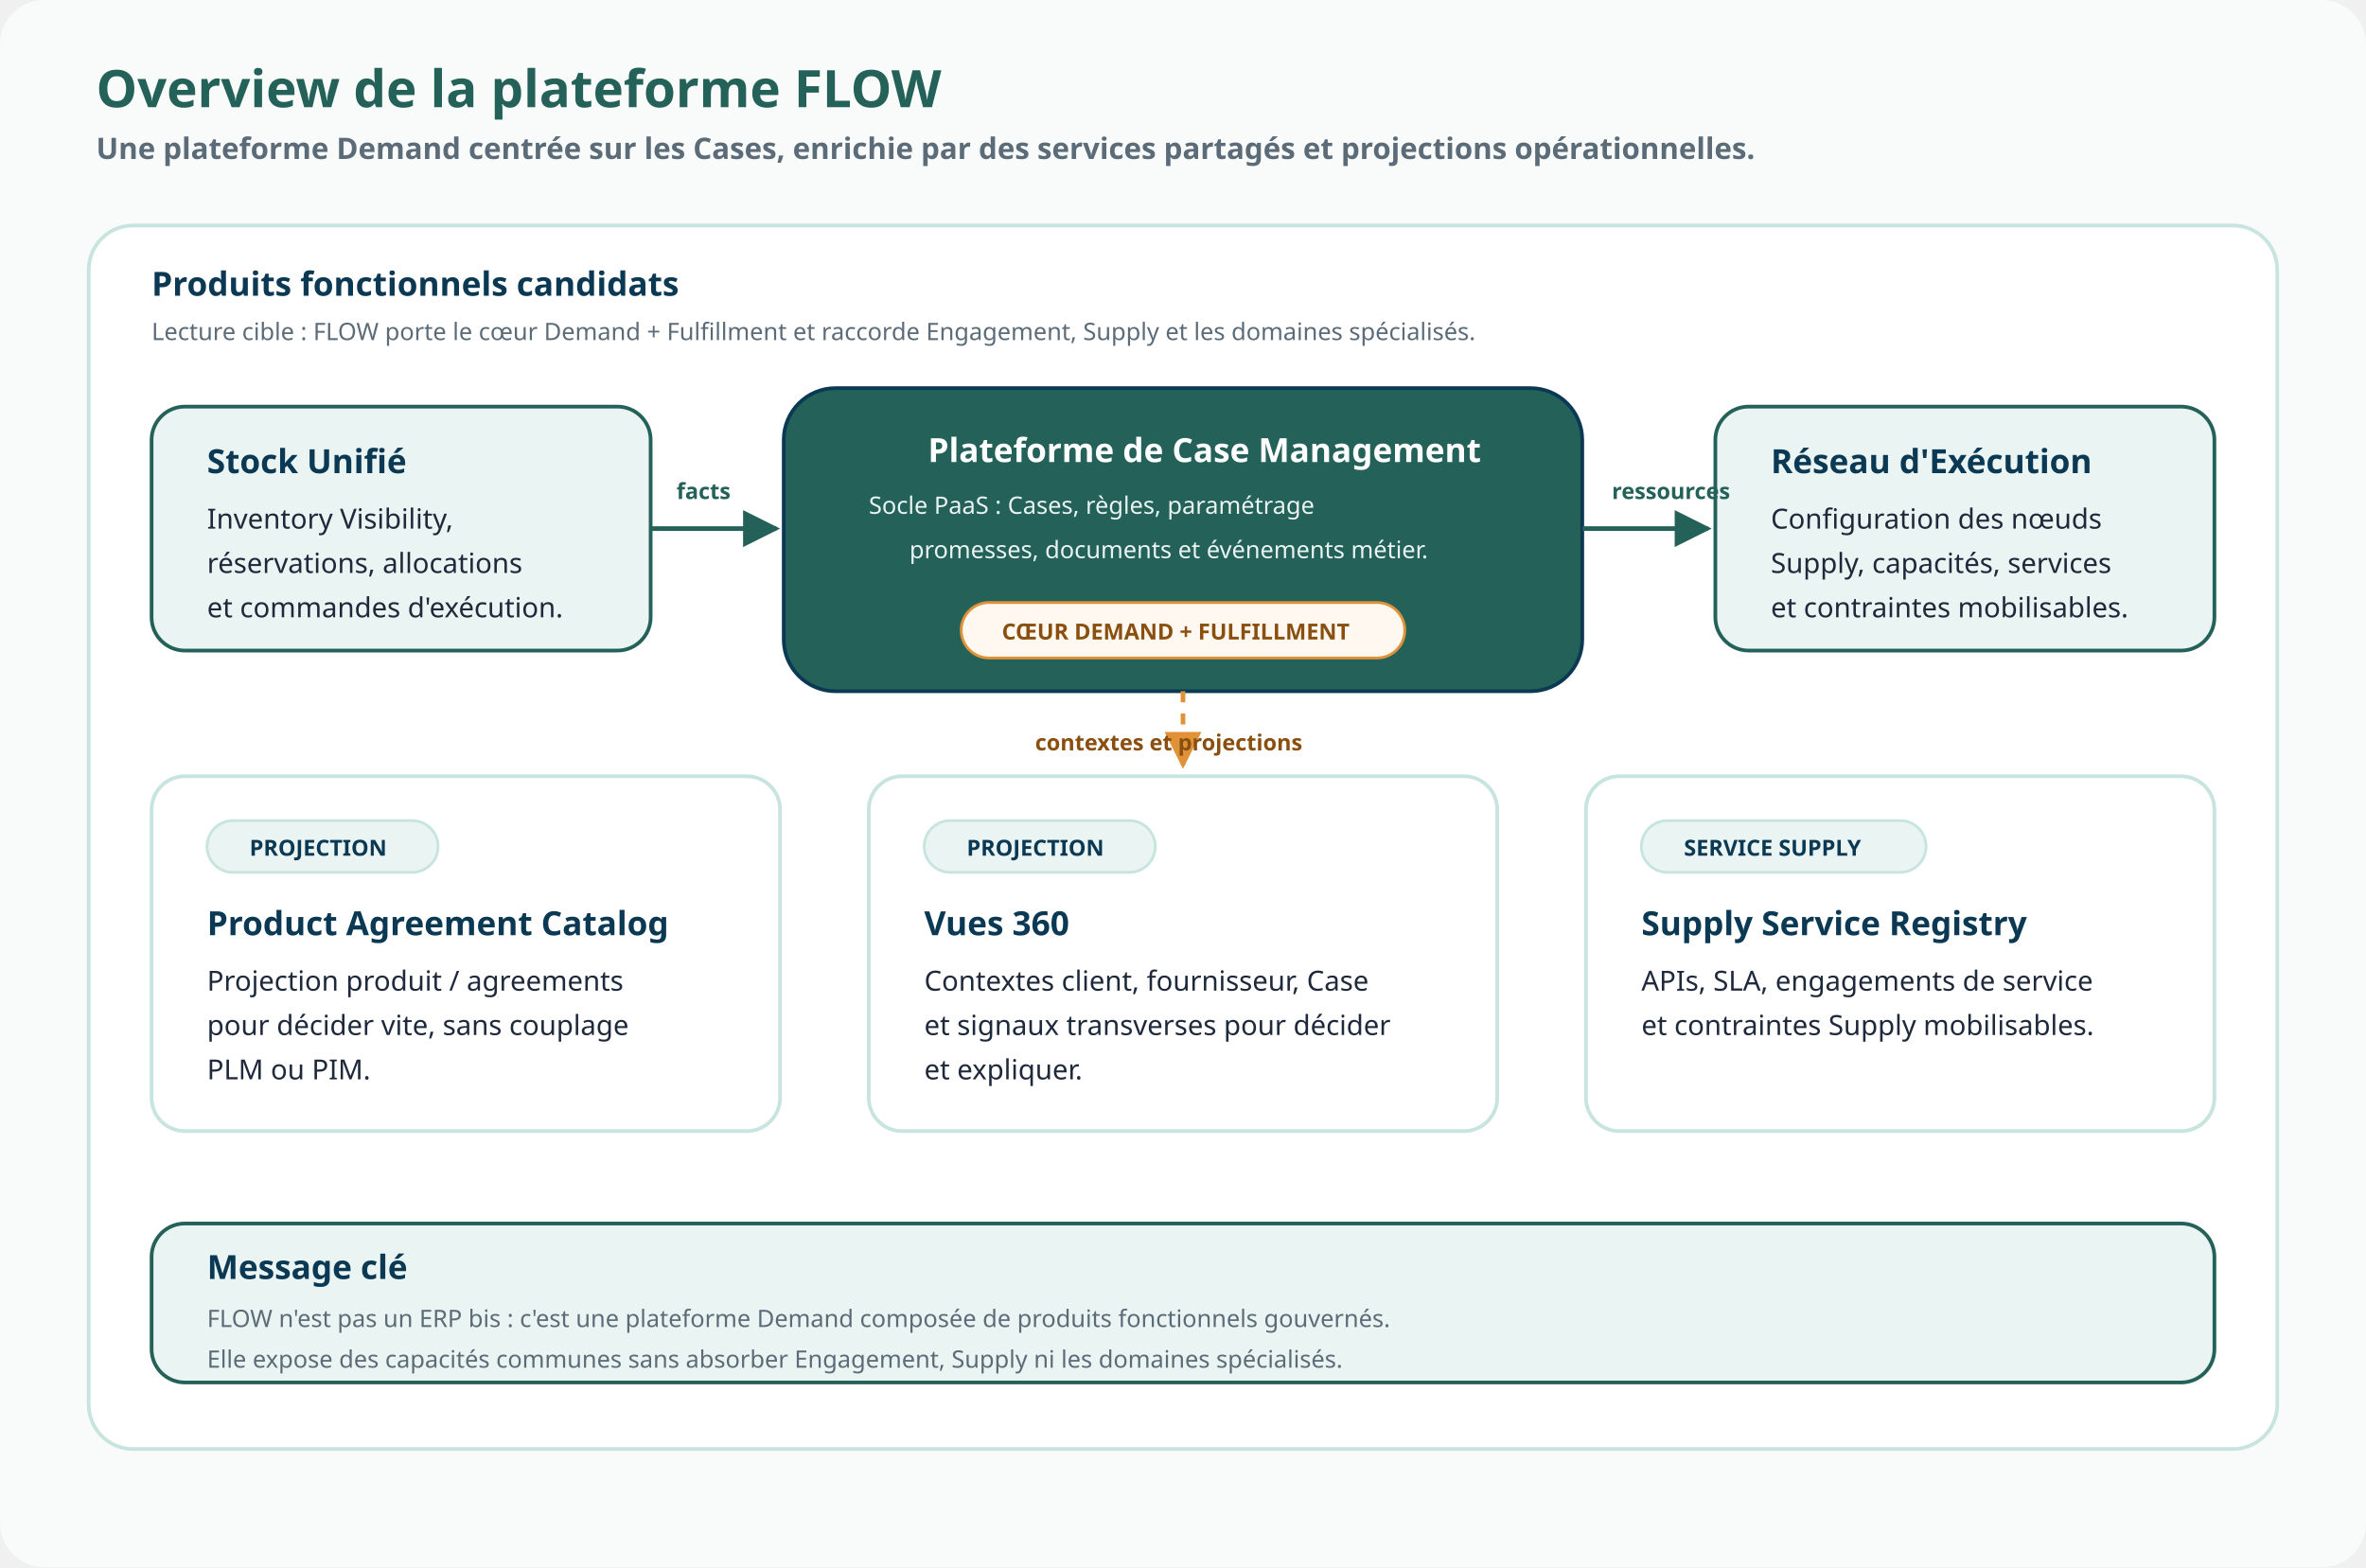
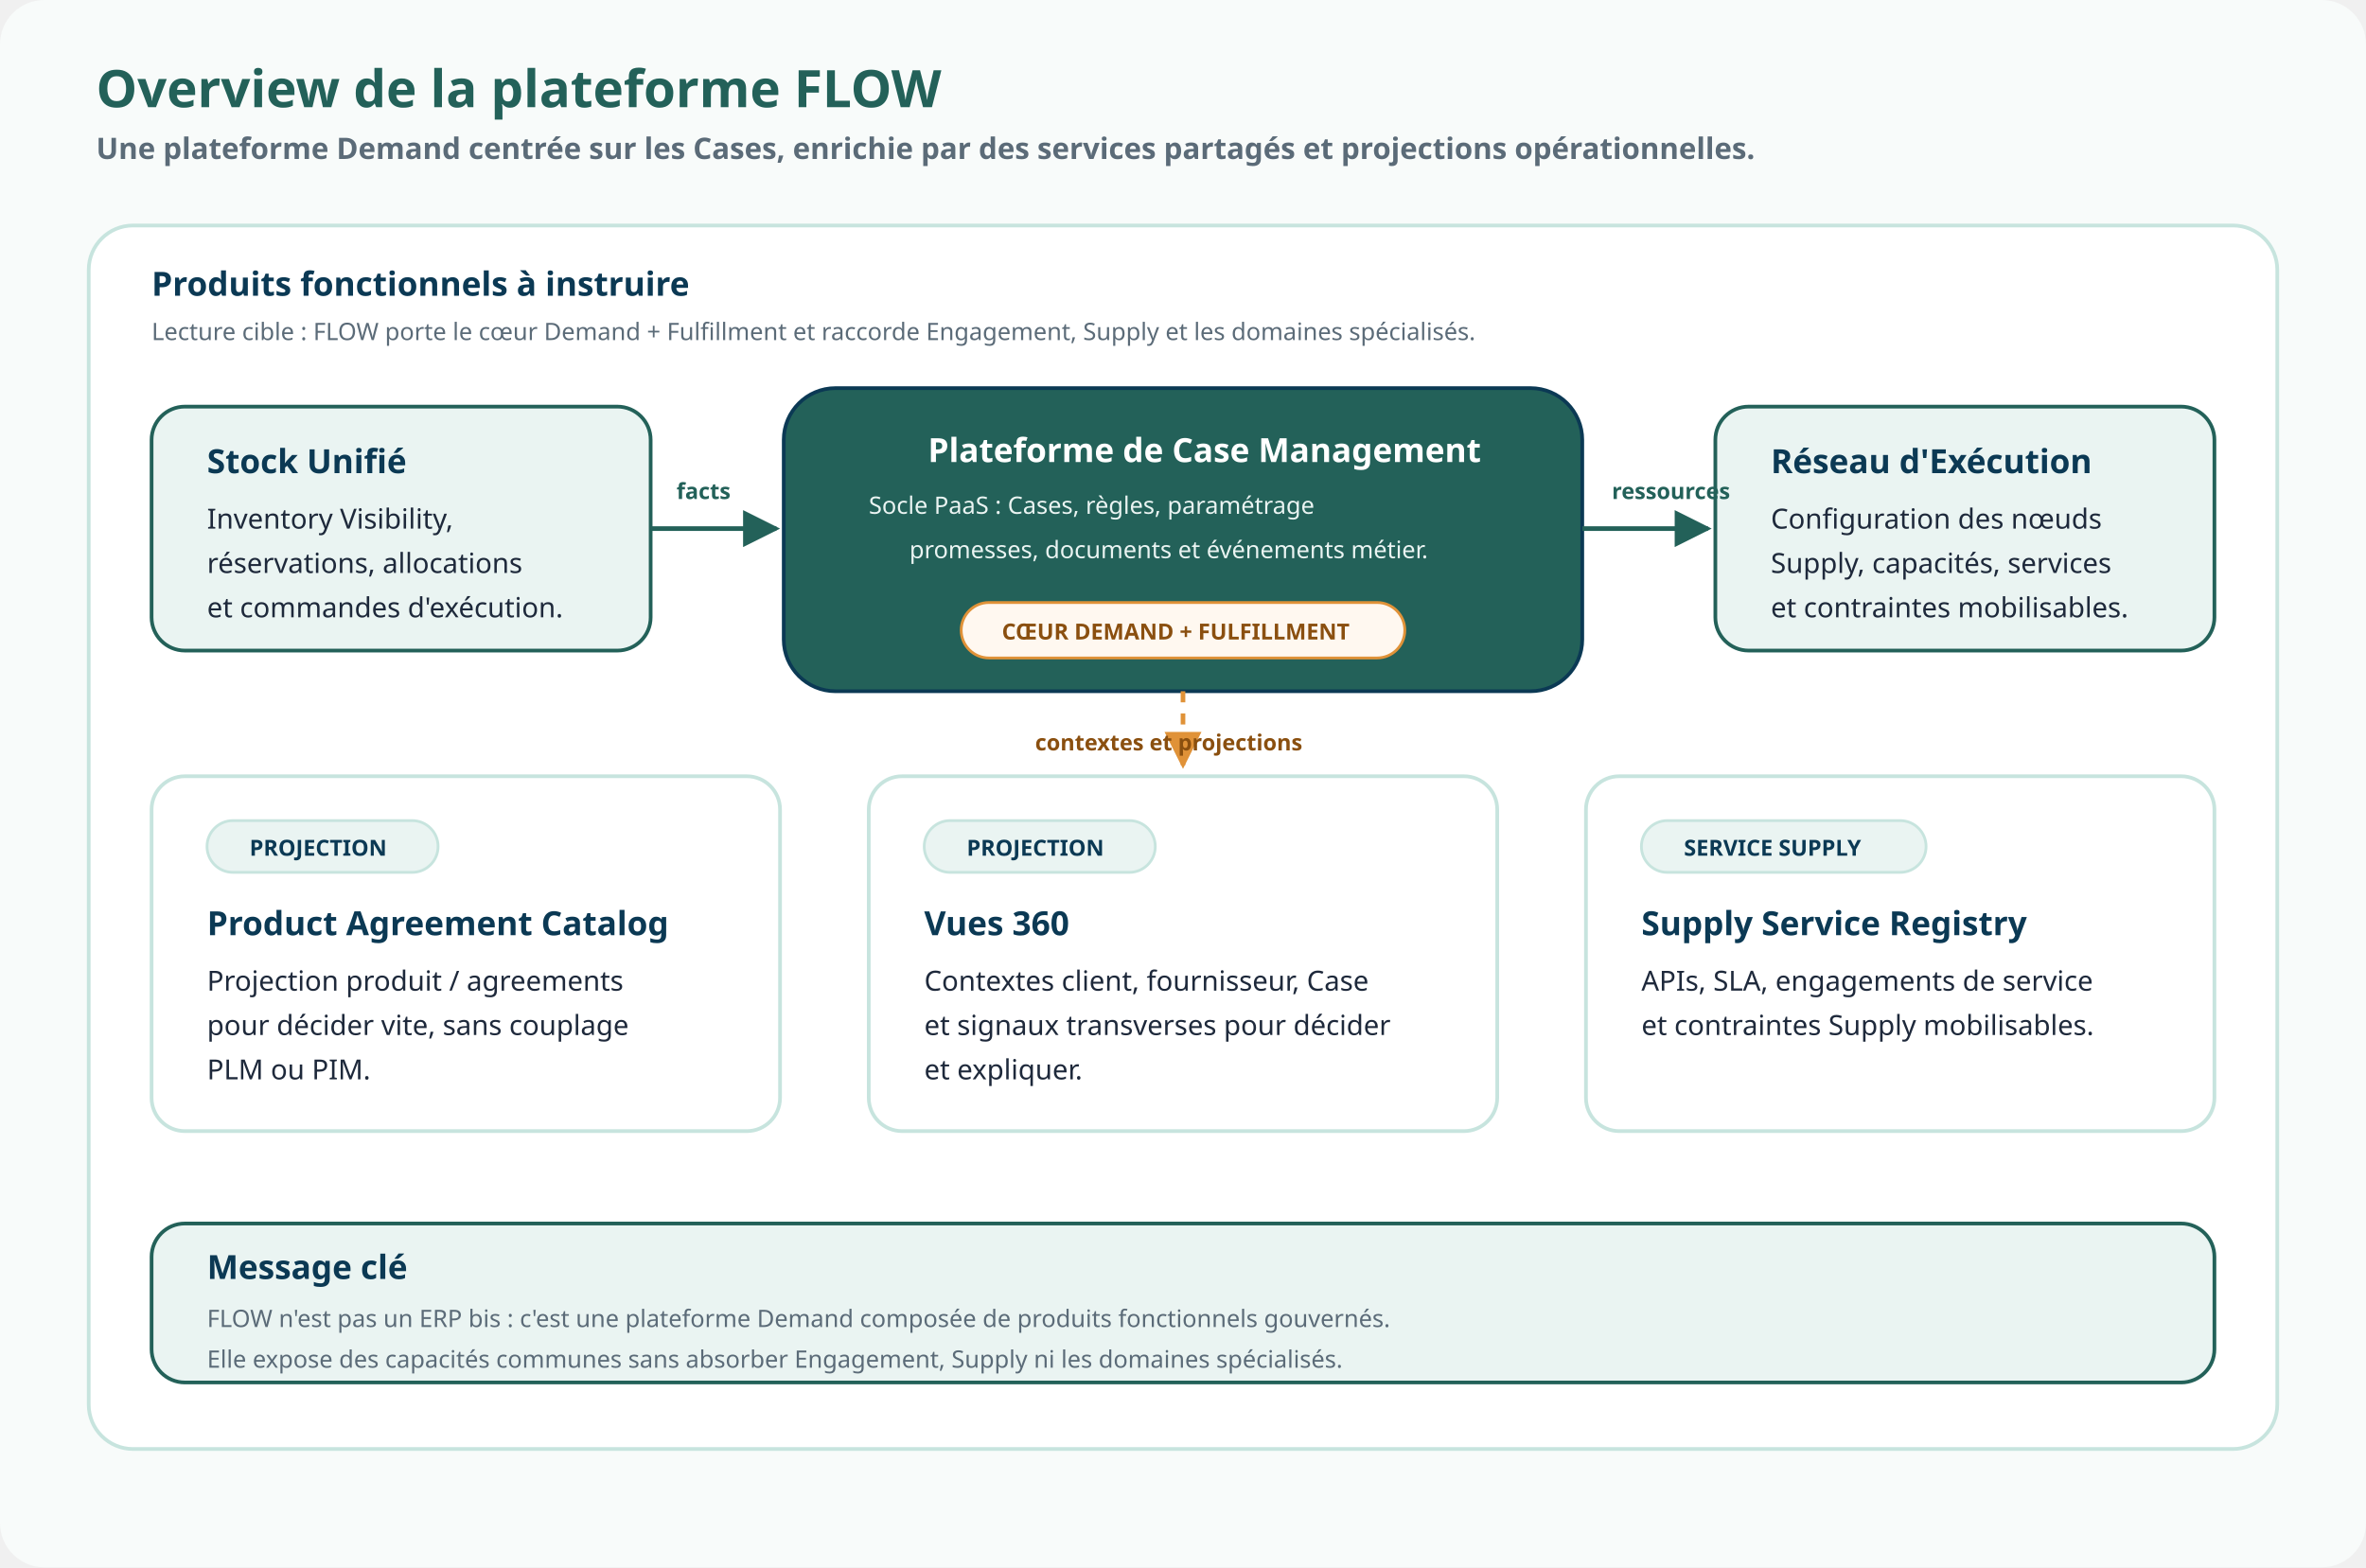
<svg xmlns="http://www.w3.org/2000/svg" width="1280" height="848" viewBox="0 0 1280 848" preserveAspectRatio="xMidYMid meet" role="img" aria-labelledby="title desc">
  <defs>
    <style>
      .bg{fill:#f8fbfa}.panel{fill:#fff;stroke:#c7e4de;stroke-width:2}.panelSoft{fill:#eaf4f2;stroke:#236159;stroke-width:2}.accent{fill:#fff8f0;stroke:#e09238;stroke-width:2}.amber{fill:#fff8f0;stroke:#e09238;stroke-width:2}.green{fill:#eaf4f2;stroke:#236159;stroke-width:2}.blue{fill:#edf6fb;stroke:#7fb2d4;stroke-width:2}.purple{fill:#f4f0fb;stroke:#a98bd3;stroke-width:2}.grey{fill:#f4f6f8;stroke:#cbd5e1;stroke-width:2}.red{fill:#fff0ef;stroke:#d98b7d;stroke-width:2}.core{fill:#236159;stroke:#0b3954;stroke-width:2}.dark{fill:#0b3954;stroke:#052437;stroke-width:2}.title{font:700 28px Aptos,Calibri,Segoe UI,sans-serif;fill:#236159}.subtitle{font:600 16px Aptos,Calibri,Segoe UI,sans-serif;fill:#5b6b78}.h{font:700 18px Aptos,Calibri,Segoe UI,sans-serif;fill:#0b3954}.hWhite{font:700 18px Aptos,Calibri,Segoe UI,sans-serif;fill:#fff}.txt{font:500 15px Aptos,Calibri,Segoe UI,sans-serif;fill:#1e293b}.small{font:500 13px Aptos,Calibri,Segoe UI,sans-serif;fill:#5b6b78}.smallWhite{font:500 13px Aptos,Calibri,Segoe UI,sans-serif;fill:#eaf4f2}.pill{fill:#eaf4f2;stroke:#c7e4de;stroke-width:1.5}.pillAccent{fill:#fff8f0;stroke:#e09238;stroke-width:1.5}.pillText{font:700 12px Aptos,Calibri,Segoe UI,sans-serif;fill:#0b3954}.pillAccentText{font:700 12px Aptos,Calibri,Segoe UI,sans-serif;fill:#8a4f0f}.arrow{stroke:#236159;stroke-width:2.5;fill:none;marker-end:url(#arrow)}.arrowAccent{stroke:#e09238;stroke-width:2.5;fill:none;marker-end:url(#arrowAccent)}.arrowSoft{stroke:#8aa7a1;stroke-width:2;fill:none;stroke-dasharray:6 6;marker-end:url(#arrow)}.dash{stroke-dasharray:6 6}.label{font:700 12px Aptos,Calibri,Segoe UI,sans-serif;fill:#236159}.labelAccent{font:700 12px Aptos,Calibri,Segoe UI,sans-serif;fill:#8a4f0f}.num{font:800 20px Aptos,Calibri,Segoe UI,sans-serif;fill:#e09238}
    </style>
    <marker id="arrow" viewBox="0 0 10 10" refX="9" refY="5" markerWidth="8" markerHeight="8" orient="auto-start-reverse">
      <path d="M0,0 L10,5 L0,10 z" fill="#236159" />
    </marker>
    <marker id="arrowAccent" viewBox="0 0 10 10" refX="9" refY="5" markerWidth="8" markerHeight="8" orient="auto-start-reverse">
      <path d="M0,0 L10,5 L0,10 z" fill="#e09238" />
    </marker>
  </defs>
  <rect class="bg" x="0" y="0" width="1280" height="848" rx="24" />
  <text class="title" x="52" y="58">Overview de la plateforme FLOW</text>
  <text class="subtitle" x="52" y="86">Une plateforme Demand centrée sur les Cases, enrichie par des services partagés et projections opérationnelles.</text>
  <rect class="panel" x="48" y="122" width="1184" height="662" rx="24" />
-   <text class="h" x="82" y="160">Produits fonctionnels candidats</text>
+   <text class="h" x="82" y="160">Produits fonctionnels à instruire</text>
  <text class="small" x="82" y="184">Lecture cible : FLOW porte le cœur Demand + Fulfillment et raccorde Engagement, Supply et les domaines spécialisés.</text>
  <rect class="core" x="424" y="210" width="432" height="164" rx="28" />
  <text class="hWhite" x="502" y="250">Plateforme de Case Management</text>
  <text class="smallWhite" x="470" y="278">Socle PaaS : Cases, règles, paramétrage</text>
  <text class="smallWhite" x="492" y="302">promesses, documents et événements métier.</text>
  <rect class="pillAccent" x="520" y="326" width="240" height="30" rx="15" />
  <text class="pillAccentText" x="542" y="346">CŒUR DEMAND + FULFILLMENT</text>
  <rect class="panelSoft" x="82" y="220" width="270" height="132" rx="18" />
  <text class="h" x="112" y="256">Stock Unifié</text>
  <text class="txt" x="112" y="286">Inventory Visibility,</text>
  <text class="txt" x="112" y="310">réservations, allocations</text>
  <text class="txt" x="112" y="334">et commandes d'exécution.</text>
  <rect class="panelSoft" x="928" y="220" width="270" height="132" rx="18" />
  <text class="h" x="958" y="256">Réseau d'Exécution</text>
  <text class="txt" x="958" y="286">Configuration des nœuds</text>
  <text class="txt" x="958" y="310">Supply, capacités, services</text>
  <text class="txt" x="958" y="334">et contraintes mobilisables.</text>
  <path class="arrow" d="M352 286 C382 286 390 286 420 286" />
  <text class="label" x="366" y="270">facts</text>
  <path class="arrow" d="M856 286 C888 286 894 286 924 286" />
  <text class="label" x="872" y="270">ressources</text>
  <rect class="panel" x="82" y="420" width="340" height="192" rx="18" />
  <rect class="pill" x="112" y="444" width="125" height="28" rx="14" />
  <text class="pillText" x="135" y="463">PROJECTION</text>
  <text class="h" x="112" y="506">Product Agreement Catalog</text>
  <text class="txt" x="112" y="536">Projection produit / agreements</text>
  <text class="txt" x="112" y="560">pour décider vite, sans couplage</text>
  <text class="txt" x="112" y="584">PLM ou PIM.</text>
  <rect class="panel" x="470" y="420" width="340" height="192" rx="18" />
  <rect class="pill" x="500" y="444" width="125" height="28" rx="14" />
  <text class="pillText" x="523" y="463">PROJECTION</text>
  <text class="h" x="500" y="506">Vues 360</text>
  <text class="txt" x="500" y="536">Contextes client, fournisseur, Case</text>
  <text class="txt" x="500" y="560">et signaux transverses pour décider</text>
  <text class="txt" x="500" y="584">et expliquer.</text>
  <rect class="panel" x="858" y="420" width="340" height="192" rx="18" />
  <rect class="pill" x="888" y="444" width="154" height="28" rx="14" />
  <text class="pillText" x="911" y="463">SERVICE SUPPLY</text>
  <text class="h" x="888" y="506">Supply Service Registry</text>
  <text class="txt" x="888" y="536">APIs, SLA, engagements de service</text>
  <text class="txt" x="888" y="560">et contraintes Supply mobilisables.</text>
  <path class="arrowAccent dash" d="M640 374 C640 402 640 402 640 414" />
  <text class="labelAccent" x="560" y="406">contextes et projections</text>
  <rect class="panelSoft" x="82" y="662" width="1116" height="86" rx="18" />
  <text class="h" x="112" y="692">Message clé</text>
  <text class="small" x="112" y="718">FLOW n'est pas un ERP bis : c'est une plateforme Demand composée de produits fonctionnels gouvernés.</text>
  <text class="small" x="112" y="740">Elle expose des capacités communes sans absorber Engagement, Supply ni les domaines spécialisés.</text>
</svg>
